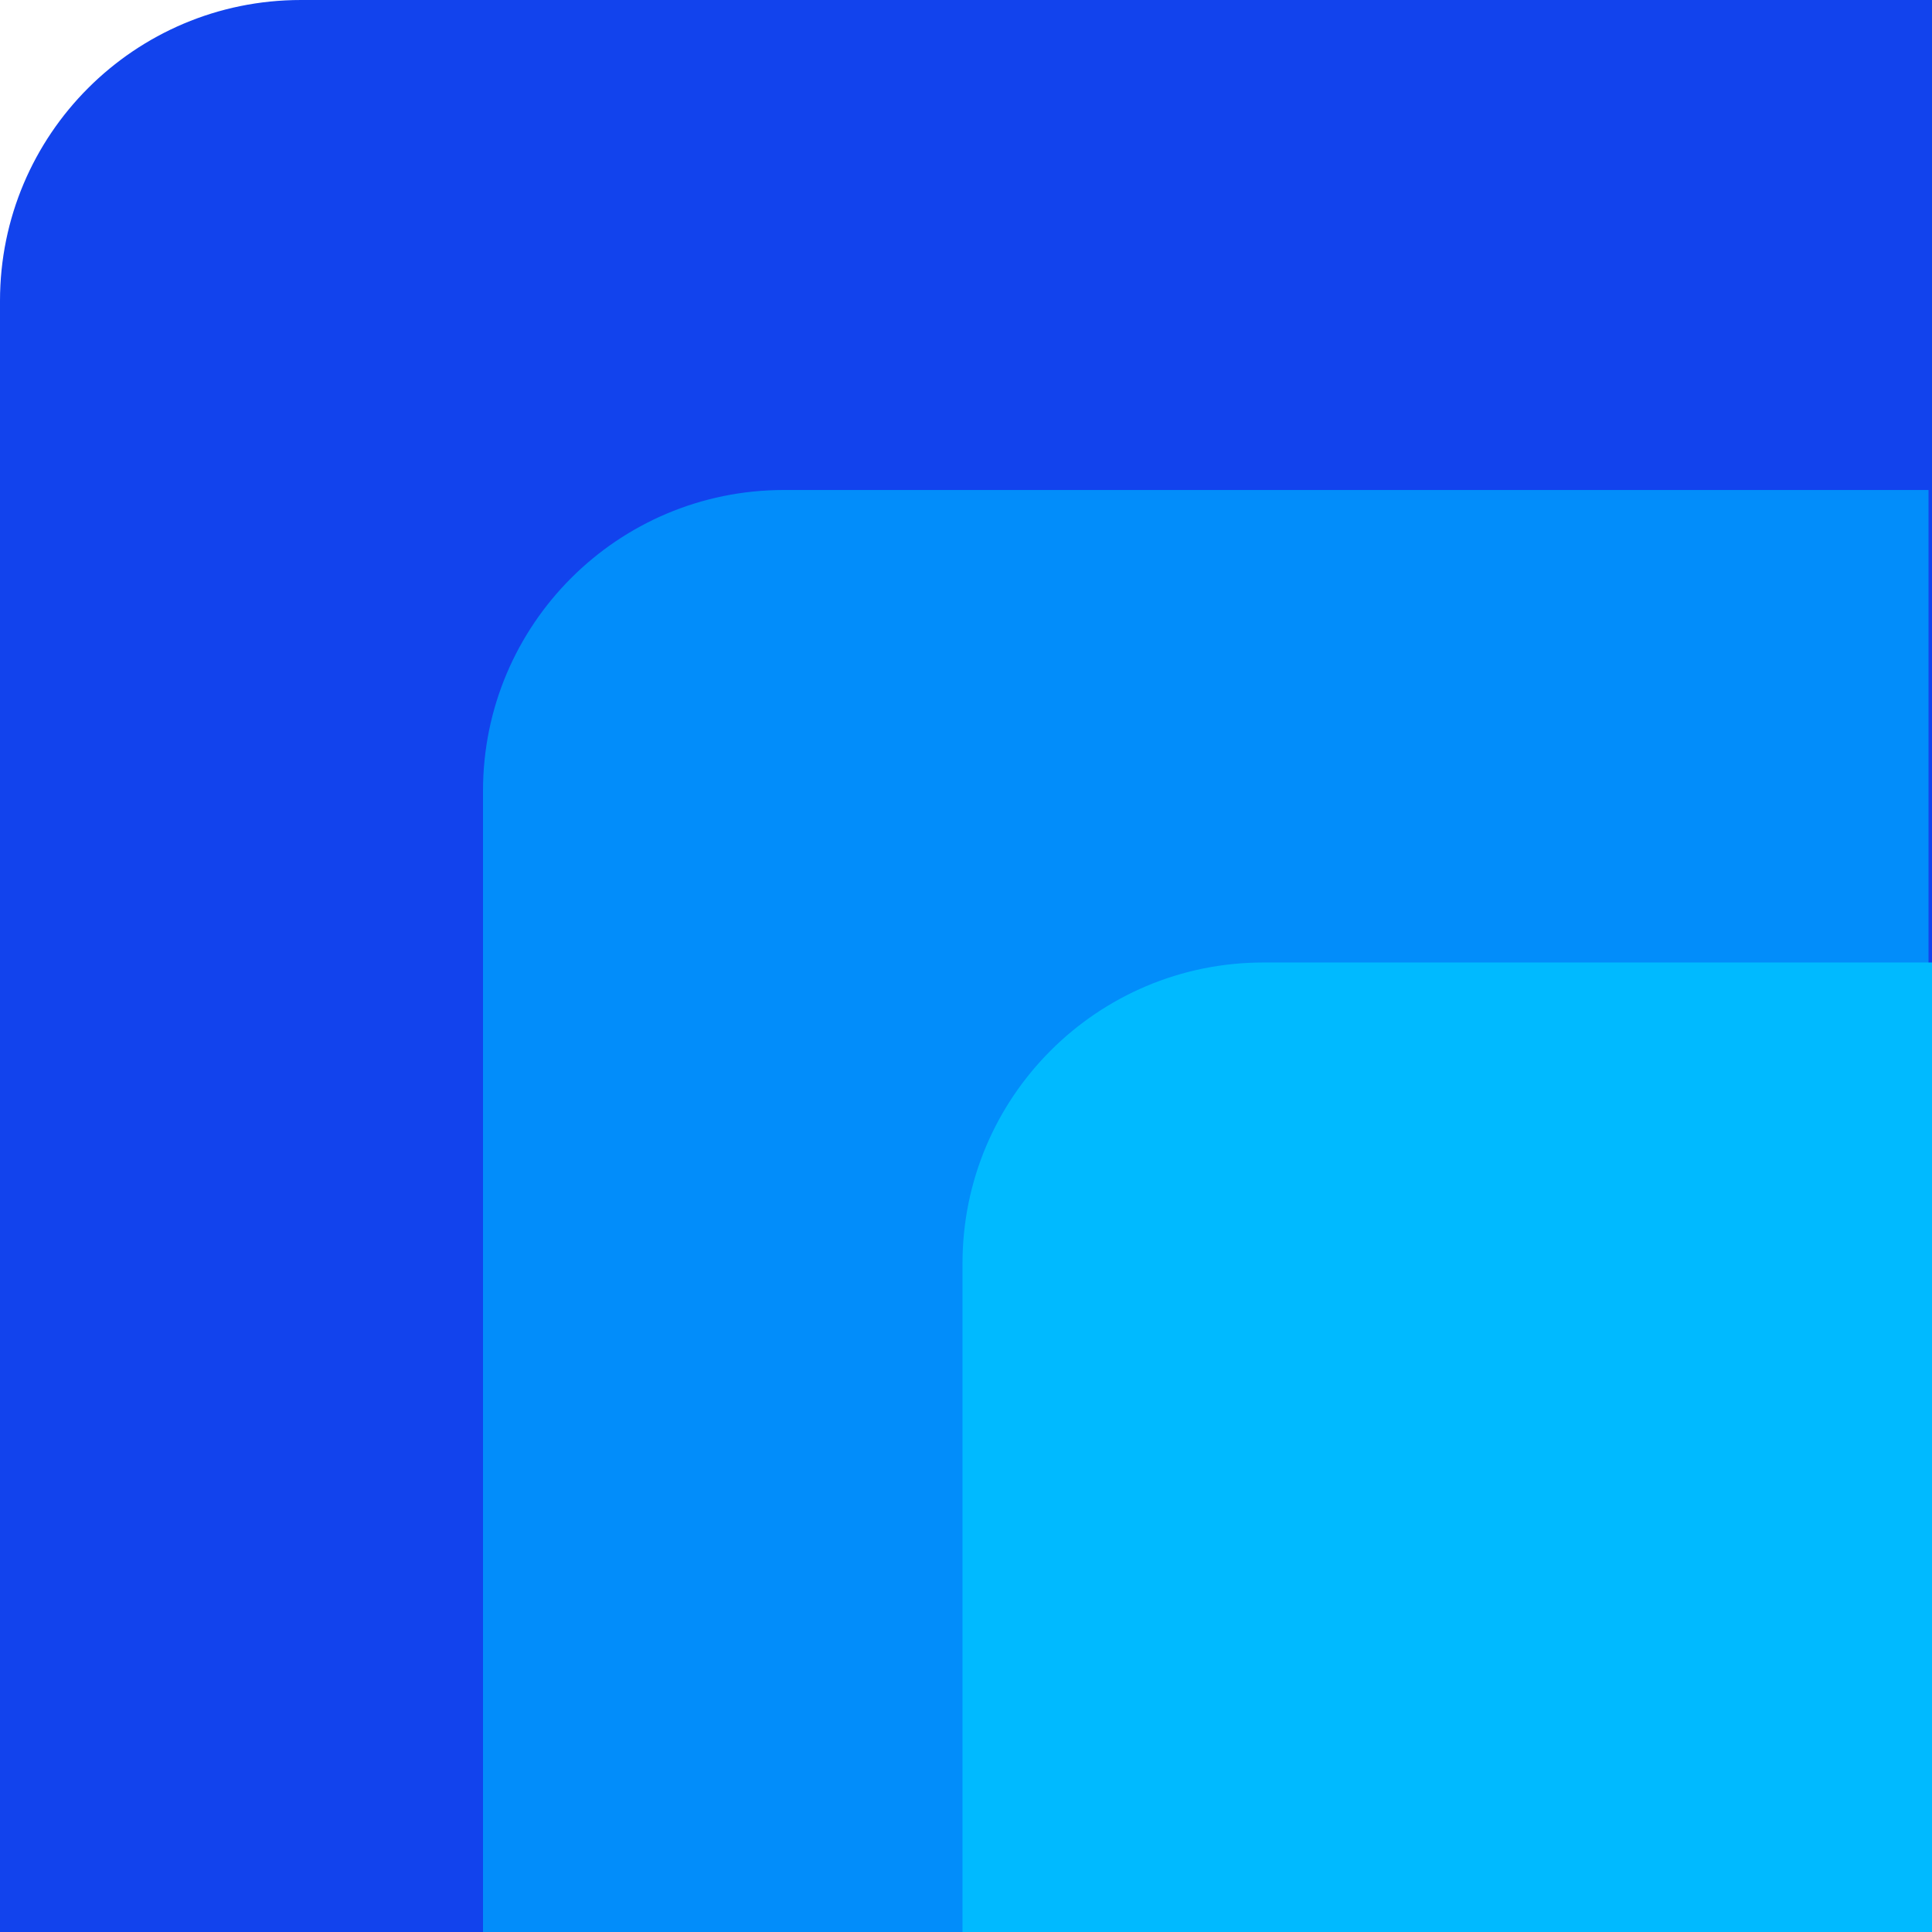
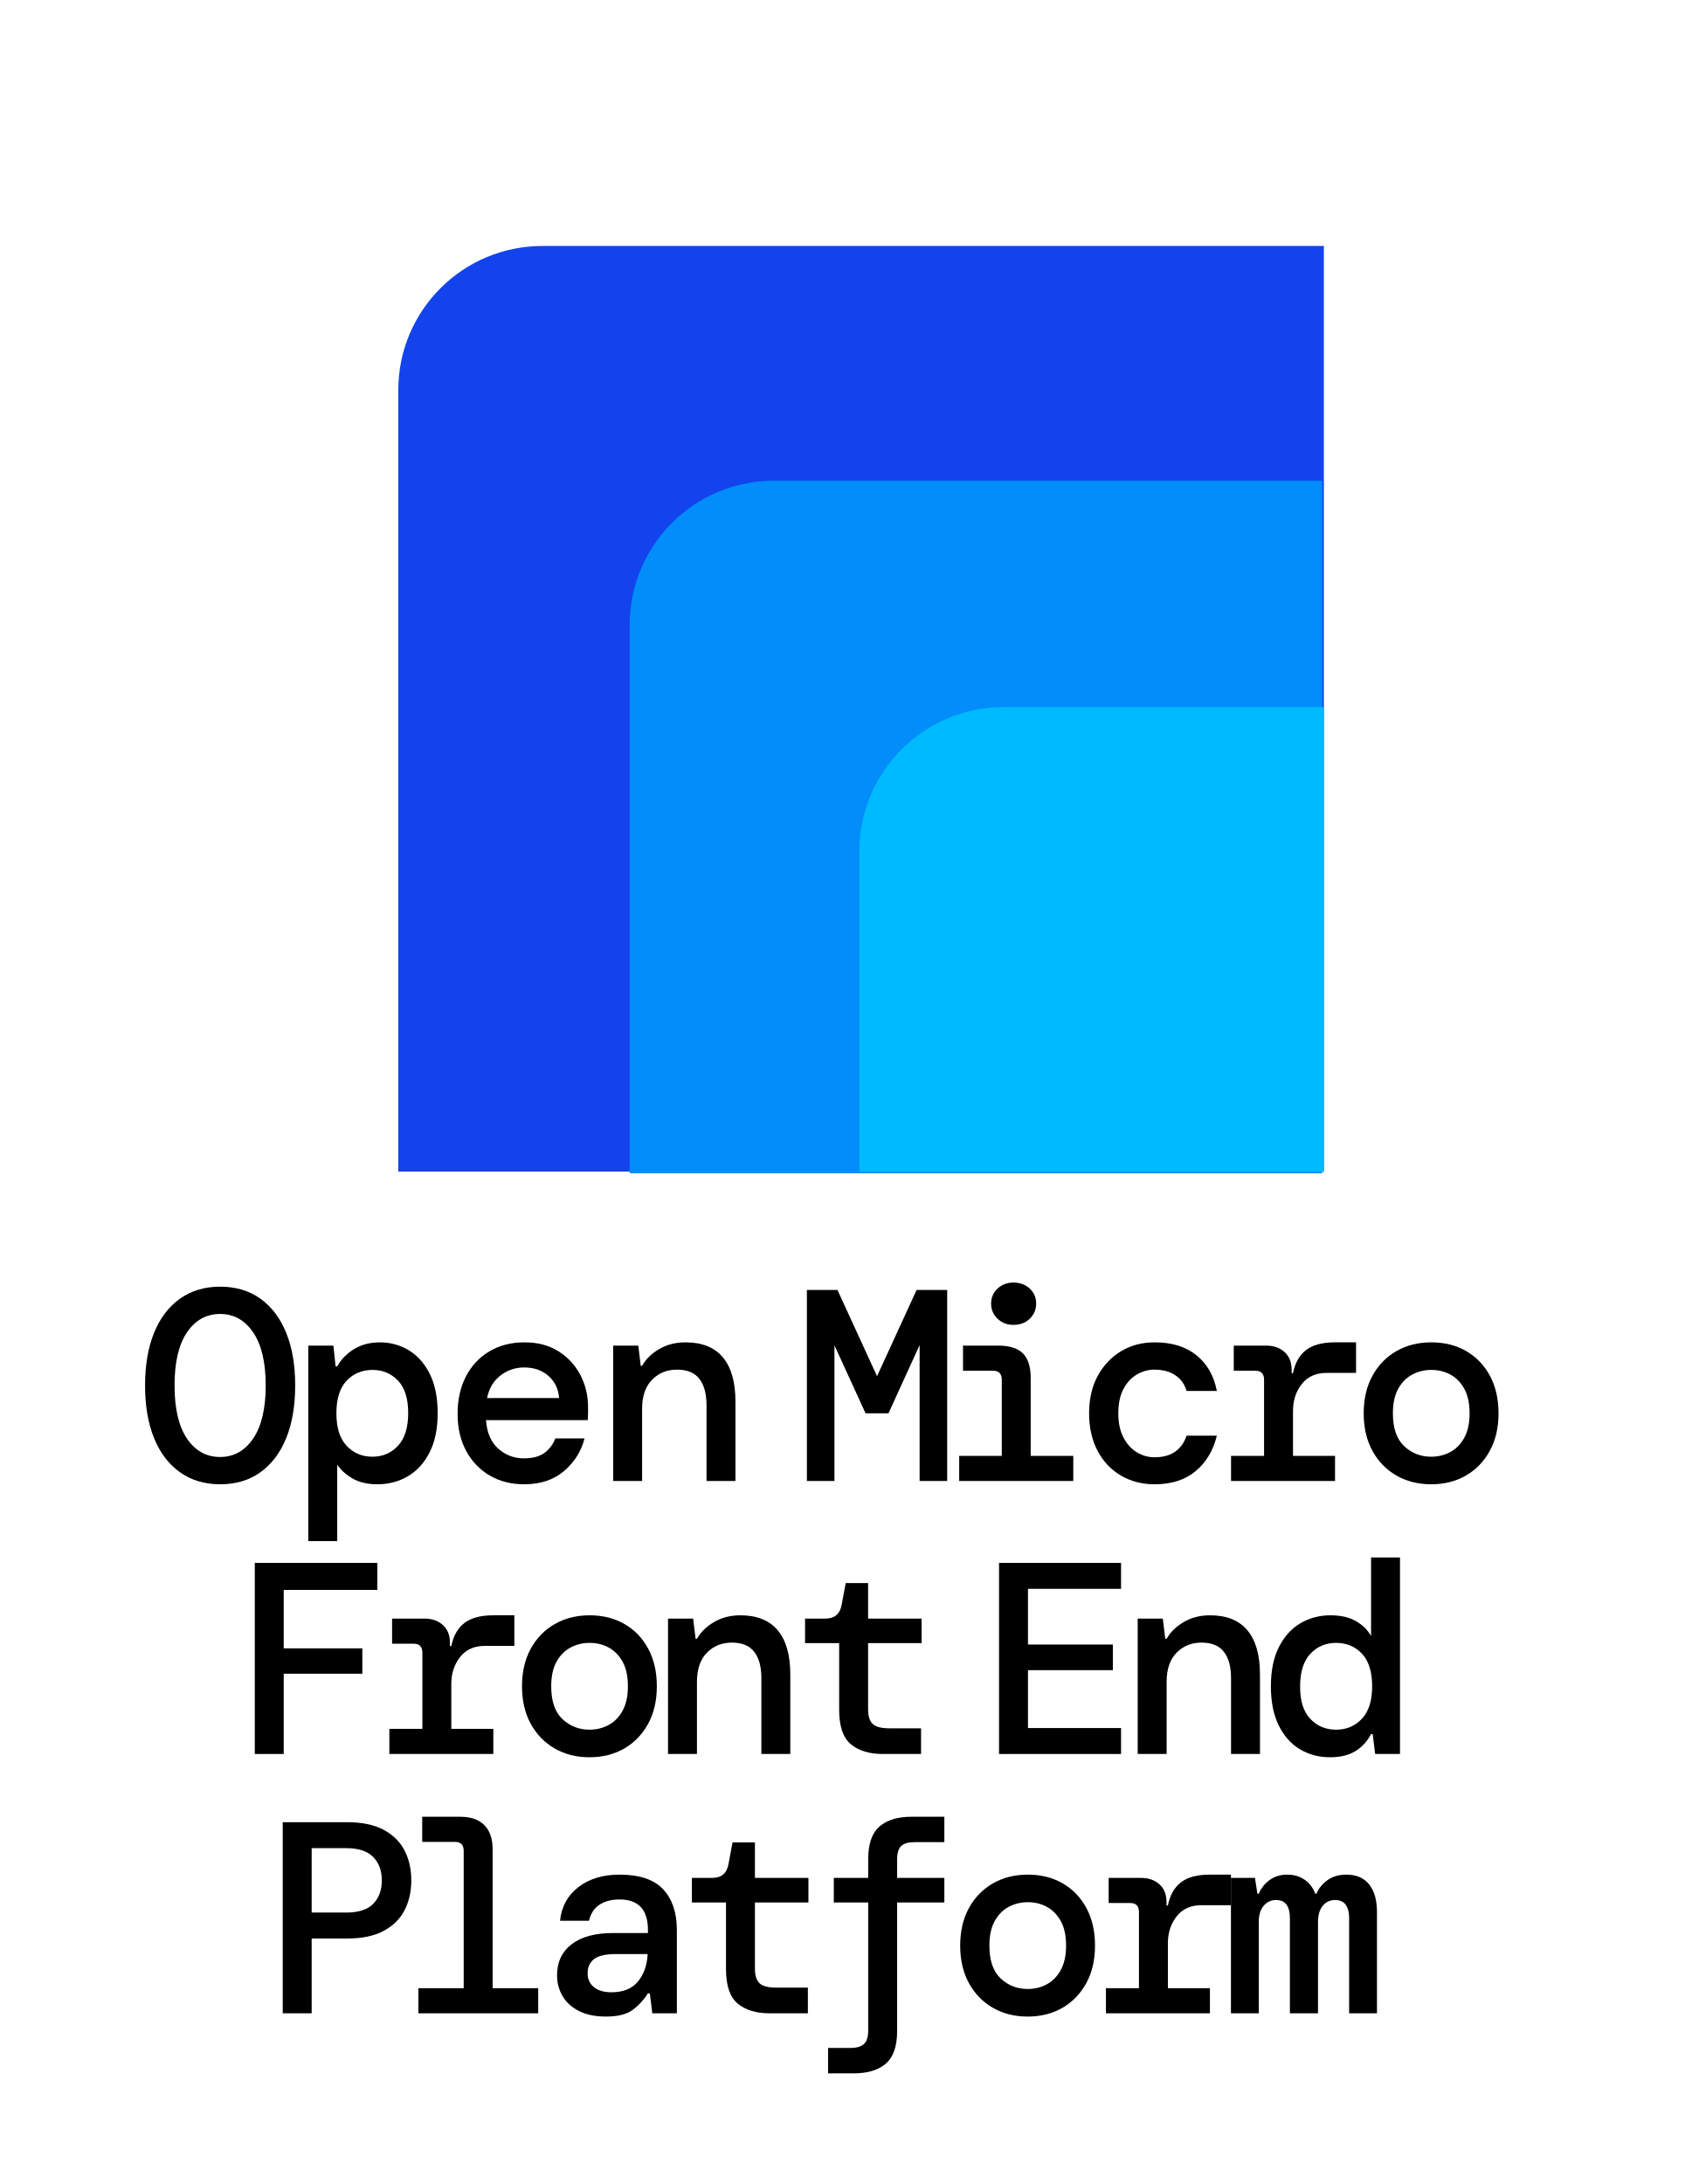
- <svg xmlns="http://www.w3.org/2000/svg" width="101.955mm" height="101.955mm" viewBox="0 0 101.955 101.955" version="1.1" id="svg5">
-   <defs id="defs2">
-     </defs>
-   <g id="layer1" transform="translate(-56.88806,-188.7649)">
-     <path id="rect2727" style="fill:#1243ed;stroke-width:0.265" d="M 72.763,188.765 H 158.843 V 290.72 H 56.888 v -86.08 a 15.875,15.875 135 0 1 15.875,-15.875 z" />
+ <svg xmlns="http://www.w3.org/2000/svg" id="Layer_1" data-name="Layer 1" viewBox="0 0 500 640.08">
+   <defs>
+     <style>
+       .cls-1 {
+         fill: #028dfa;
+       }
+ 
+       .cls-2 {
+         fill: #00baff;
+       }
+ 
+       .cls-3 {
+         fill: #1243ed;
+       }
+     </style>
+   </defs>
+   <g>
+     <path d="M64.52,435.01c-4.53,0-8.45-1.17-11.76-3.52-3.31-2.35-5.84-5.68-7.6-10-1.76-4.32-2.64-9.47-2.64-15.44s.88-11.12,2.64-15.44c1.76-4.32,4.29-7.65,7.6-10,3.31-2.35,7.23-3.52,11.76-3.52s8.52,1.17,11.8,3.52c3.28,2.35,5.8,5.68,7.56,10,1.76,4.32,2.64,9.47,2.64,15.44s-.88,11.12-2.64,15.44c-1.76,4.32-4.28,7.65-7.56,10-3.28,2.35-7.21,3.52-11.8,3.52ZM64.52,427.01c4,0,7.23-1.8,9.68-5.4,2.45-3.6,3.68-8.79,3.68-15.56s-1.23-11.96-3.68-15.56c-2.45-3.6-5.68-5.4-9.68-5.4s-7.29,1.8-9.72,5.4c-2.43,3.6-3.64,8.79-3.64,15.56s1.21,11.96,3.64,15.56c2.43,3.6,5.67,5.4,9.72,5.4Z" />
+     <path d="M90.36,451.65v-57.28h7.36l.64,6.08h.48c1.07-1.97,2.68-3.64,4.84-5,2.16-1.36,4.73-2.04,7.72-2.04s5.92.79,8.48,2.36c2.56,1.57,4.6,3.89,6.12,6.96,1.52,3.07,2.28,6.89,2.28,11.48s-.79,8.35-2.36,11.44c-1.57,3.09-3.69,5.43-6.36,7-2.67,1.57-5.65,2.36-8.96,2.36-2.93,0-5.39-.59-7.36-1.76-1.97-1.17-3.44-2.51-4.4-4v22.4h-8.48ZM109.16,426.93c2.99,0,5.48-1.07,7.48-3.2,2-2.13,3-5.33,3-9.6s-1-7.44-3-9.52c-2-2.08-4.49-3.12-7.48-3.12s-5.56,1.05-7.56,3.16c-2,2.11-3,5.29-3,9.56s1,7.39,3,9.52c2,2.13,4.52,3.2,7.56,3.2Z" />
+     <path d="M153.64,435.01c-3.84,0-7.23-.87-10.16-2.6-2.93-1.73-5.23-4.15-6.88-7.24-1.65-3.09-2.48-6.69-2.48-10.8s.81-7.81,2.44-10.96c1.63-3.15,3.92-5.6,6.88-7.36s6.39-2.64,10.28-2.64,7.15.87,9.92,2.6c2.77,1.73,4.92,4.04,6.44,6.92s2.28,6.05,2.28,9.52v1.72c0,.61-.03,1.29-.08,2.04h-29.84c.27,3.68,1.47,6.47,3.6,8.36,2.13,1.89,4.64,2.84,7.52,2.84,2.51,0,4.49-.52,5.96-1.56,1.47-1.04,2.55-2.47,3.24-4.28h8.56c-.96,3.79-2.96,6.97-6,9.56-3.04,2.59-6.93,3.88-11.68,3.88ZM153.64,400.77c-2.61,0-4.93.79-6.96,2.36-2.03,1.57-3.33,3.77-3.92,6.6h21.12c-.21-2.67-1.25-4.83-3.12-6.48-1.87-1.65-4.24-2.48-7.12-2.48Z" />
+     <path d="M179.72,434.05v-39.68h7.36l.72,5.92h.4c1.07-1.92,2.72-3.55,4.96-4.88s4.83-2,7.76-2c4.85,0,8.51,1.47,10.96,4.4,2.45,2.93,3.68,7.25,3.68,12.96v23.28h-8.48v-22.24c0-3.31-.69-5.87-2.08-7.68-1.39-1.81-3.57-2.72-6.56-2.72s-5.37.99-7.32,2.96c-1.95,1.97-2.92,4.83-2.92,8.56v21.12h-8.48Z" />
+     <path d="M236.5,434.05v-56h8.96l11.6,25.28,11.6-25.28h8.96v56h-8.08v-39.84l-9.12,20h-6.72l-9.12-19.92v39.76h-8.08Z" />
+     <path d="M281.14,434.05v-7.36h12.48v-22.32c0-1.76-.85-2.64-2.56-2.64h-8.8v-7.36h10.32c3.31,0,5.72.76,7.24,2.28,1.52,1.52,2.28,3.93,2.28,7.24v22.8h12.48v7.36h-33.44ZM297.06,388.29c-1.87,0-3.43-.6-4.68-1.8-1.25-1.2-1.88-2.68-1.88-4.44s.63-3.23,1.88-4.4c1.25-1.17,2.81-1.76,4.68-1.76s3.51.59,4.76,1.76c1.25,1.17,1.88,2.64,1.88,4.4s-.63,3.24-1.88,4.44c-1.25,1.2-2.84,1.8-4.76,1.8Z" />
+     <path d="M338.42,435.01c-3.68,0-6.97-.85-9.88-2.56-2.91-1.71-5.19-4.12-6.84-7.24-1.65-3.12-2.48-6.79-2.48-11s.84-7.87,2.52-10.96c1.68-3.09,3.96-5.51,6.84-7.24,2.88-1.73,6.16-2.6,9.84-2.6,5.07,0,9.16,1.27,12.28,3.8,3.12,2.53,5.11,6.01,5.96,10.44h-8.88c-.53-1.92-1.61-3.44-3.24-4.56-1.63-1.12-3.69-1.68-6.2-1.68-1.81,0-3.53.48-5.16,1.44-1.63.96-2.93,2.39-3.92,4.28-.99,1.89-1.48,4.25-1.48,7.08s.49,5.12,1.48,7.04c.99,1.92,2.29,3.37,3.92,4.36,1.63.99,3.35,1.48,5.16,1.48,2.56,0,4.61-.56,6.16-1.68,1.55-1.12,2.64-2.67,3.28-4.64h8.88c-1.07,4.37-3.15,7.84-6.24,10.4-3.09,2.56-7.09,3.84-12,3.84Z" />
+     <path d="M360.82,434.05v-7.36h9.68v-22.32c0-1.76-.85-2.64-2.56-2.64h-6.32v-7.36h9.52c2.19,0,3.97.63,5.36,1.88,1.39,1.25,2.08,3,2.08,5.24v.96h.4c.59-2.99,1.85-5.24,3.8-6.76,1.95-1.52,4.79-2.28,8.52-2.28h6.16v8.96h-8.64c-3.15,0-5.57,1.09-7.28,3.28-1.71,2.19-2.56,4.8-2.56,7.84v13.2h12.32v7.36h-30.48Z" />
+     <path d="M419.46,435.01c-3.79,0-7.17-.85-10.16-2.56-2.99-1.71-5.33-4.12-7.04-7.24-1.71-3.12-2.56-6.79-2.56-11s.85-7.88,2.56-11c1.71-3.12,4.05-5.53,7.04-7.24,2.99-1.71,6.4-2.56,10.24-2.56s7.24.85,10.2,2.56c2.96,1.71,5.28,4.12,6.96,7.24s2.52,6.79,2.52,11-.85,7.88-2.56,11c-1.71,3.12-4.04,5.53-7,7.24-2.96,1.71-6.36,2.56-10.2,2.56ZM419.46,426.93c2.03,0,3.89-.45,5.6-1.36,1.71-.91,3.08-2.31,4.12-4.2,1.04-1.89,1.56-4.28,1.56-7.16s-.52-5.33-1.56-7.2c-1.04-1.87-2.4-3.25-4.08-4.16-1.68-.91-3.53-1.36-5.56-1.36s-3.89.45-5.6,1.36c-1.71.91-3.08,2.29-4.12,4.16-1.04,1.87-1.56,4.27-1.56,7.2,0,4.37,1.11,7.59,3.32,9.64,2.21,2.05,4.84,3.08,7.88,3.08Z" />
+     <path d="M74.68,514.05v-56h35.92v7.92h-27.44v17.12h23.04v7.44h-23.04v23.52h-8.48Z" />
+     <path d="M114.12,514.05v-7.36h9.68v-22.32c0-1.76-.85-2.64-2.56-2.64h-6.32v-7.36h9.52c2.19,0,3.97.63,5.36,1.88,1.39,1.25,2.08,3,2.08,5.24v.96h.4c.59-2.99,1.85-5.24,3.8-6.76,1.95-1.52,4.79-2.28,8.52-2.28h6.16v8.96h-8.64c-3.15,0-5.57,1.09-7.28,3.28-1.71,2.19-2.56,4.8-2.56,7.84v13.2h12.32v7.36h-30.48Z" />
+     <path d="M172.76,515.01c-3.79,0-7.17-.85-10.16-2.56-2.99-1.71-5.33-4.12-7.04-7.24-1.71-3.12-2.56-6.79-2.56-11s.85-7.88,2.56-11c1.71-3.12,4.05-5.53,7.04-7.24,2.99-1.71,6.4-2.56,10.24-2.56s7.24.85,10.2,2.56c2.96,1.71,5.28,4.12,6.96,7.24,1.68,3.12,2.52,6.79,2.52,11s-.85,7.88-2.56,11c-1.71,3.12-4.04,5.53-7,7.24-2.96,1.71-6.36,2.56-10.2,2.56ZM172.76,506.93c2.03,0,3.89-.45,5.6-1.36,1.71-.91,3.08-2.31,4.12-4.2,1.04-1.89,1.56-4.28,1.56-7.16s-.52-5.33-1.56-7.2c-1.04-1.87-2.4-3.25-4.08-4.16-1.68-.91-3.53-1.36-5.56-1.36s-3.89.45-5.6,1.36c-1.71.91-3.08,2.29-4.12,4.16-1.04,1.87-1.56,4.27-1.56,7.2,0,4.37,1.11,7.59,3.32,9.64,2.21,2.05,4.84,3.08,7.88,3.08Z" />
+     <path d="M195.8,514.05v-39.68h7.36l.72,5.92h.4c1.07-1.92,2.72-3.55,4.96-4.88,2.24-1.33,4.83-2,7.76-2,4.85,0,8.51,1.47,10.96,4.4,2.45,2.93,3.68,7.25,3.68,12.96v23.28h-8.48v-22.24c0-3.31-.69-5.87-2.08-7.68-1.39-1.81-3.57-2.72-6.56-2.72s-5.37.99-7.32,2.96c-1.95,1.97-2.92,4.83-2.92,8.56v21.12h-8.48Z" />
+     <path d="M258.68,514.05c-3.89,0-6.99-.95-9.28-2.84-2.29-1.89-3.44-5.27-3.44-10.12v-19.52h-10v-7.2h5.92c2.72,0,4.32-1.33,4.8-4l1.2-6.4h6.56v10.4h15.68v7.2h-15.68v19.36c0,2.08.47,3.53,1.4,4.36.93.83,2.55,1.24,4.84,1.24h9.28v7.52h-11.28Z" />
+     <path d="M292.82,514.05v-56h35.76v7.6h-27.28v16.32h24.88v7.52h-24.88v16.96h27.28v7.6h-35.76Z" />
+     <path d="M333.46,514.05v-39.68h7.36l.72,5.92h.4c1.07-1.92,2.72-3.55,4.96-4.88,2.24-1.33,4.83-2,7.76-2,4.85,0,8.51,1.47,10.96,4.4,2.45,2.93,3.68,7.25,3.68,12.96v23.28h-8.48v-22.24c0-3.31-.69-5.87-2.08-7.68-1.39-1.81-3.57-2.72-6.56-2.72s-5.37.99-7.32,2.96c-1.95,1.97-2.92,4.83-2.92,8.56v21.12h-8.48Z" />
+     <path d="M389.86,515.01c-3.31,0-6.27-.79-8.88-2.36-2.61-1.57-4.68-3.91-6.2-7-1.52-3.09-2.28-6.91-2.28-11.44s.77-8.35,2.32-11.44c1.55-3.09,3.64-5.43,6.28-7,2.64-1.57,5.59-2.36,8.84-2.36,3.04,0,5.55.57,7.52,1.72,1.97,1.15,3.44,2.6,4.4,4.36v-23.04h8.48v57.6h-7.28l-.72-5.84h-.48c-1.07,2.08-2.57,3.73-4.52,4.96-1.95,1.23-4.44,1.84-7.48,1.84ZM391.62,506.93c3.04,0,5.56-1.07,7.56-3.2,2-2.13,3-5.31,3-9.52s-1-7.45-3-9.56c-2-2.11-4.52-3.16-7.56-3.16s-5.56,1.07-7.56,3.2c-2,2.13-3,5.33-3,9.6s1,7.37,3,9.48c2,2.11,4.52,3.16,7.56,3.16Z" />
+     <path d="M82.87,590.05v-56h18.96c4.27,0,7.79.73,10.56,2.2,2.77,1.47,4.83,3.48,6.16,6.04,1.33,2.56,2,5.49,2,8.8s-.67,6.24-2,8.8c-1.33,2.56-3.39,4.57-6.16,6.04-2.77,1.47-6.29,2.2-10.56,2.2h-10.48v21.92h-8.48ZM91.35,560.53h10.08c3.63,0,6.28-.85,7.96-2.56,1.68-1.71,2.52-4,2.52-6.88s-.84-5.11-2.52-6.84c-1.68-1.73-4.33-2.6-7.96-2.6h-10.08v18.88Z" />
+     <path d="M122.63,590.05v-7.36h13.28v-40.24c0-1.76-.85-2.64-2.56-2.64h-9.6v-7.36h11.12c3.09,0,5.45.81,7.08,2.44,1.63,1.63,2.44,3.99,2.44,7.08v40.72h13.36v7.36h-35.12Z" />
+     <path d="M177.59,591.01c-3.15,0-5.79-.55-7.92-1.64-2.13-1.09-3.73-2.56-4.8-4.4-1.07-1.84-1.6-3.85-1.6-6.04,0-3.89,1.43-6.93,4.28-9.12,2.85-2.19,6.89-3.28,12.12-3.28h10.24v-.88c0-5.97-2.77-8.96-8.32-8.96-2.29,0-4.23.49-5.8,1.48-1.57.99-2.63,2.57-3.16,4.76h-8.48c.43-4.16,2.23-7.45,5.4-9.88,3.17-2.43,7.19-3.64,12.04-3.64,5.87,0,10.13,1.44,12.8,4.32,2.67,2.88,4,6.85,4,11.92v24.4h-7.2l-.72-5.84h-.56c-1.17,1.87-2.64,3.47-4.4,4.8-1.76,1.33-4.4,2-7.92,2ZM179.19,583.89c3.47,0,6.07-1.05,7.8-3.16,1.73-2.11,2.68-4.79,2.84-8.04h-9.28c-3.04,0-5.19.49-6.44,1.48-1.25.99-1.88,2.36-1.88,4.12s.63,3.13,1.88,4.12c1.25.99,2.95,1.48,5.08,1.48Z" />
+     <path d="M225.51,590.05c-3.89,0-6.99-.95-9.28-2.84-2.29-1.89-3.44-5.27-3.44-10.12v-19.52h-10v-7.2h5.92c2.72,0,4.32-1.33,4.8-4l1.2-6.4h6.56v10.4h15.68v7.2h-15.68v19.36c0,2.08.47,3.53,1.4,4.36.93.83,2.55,1.24,4.84,1.24h9.28v7.52h-11.28Z" />
+     <path d="M242.71,607.65v-7.44h6.48c1.87,0,3.21-.39,4.04-1.16.83-.77,1.24-2.07,1.24-3.88v-37.6h-10.08v-7.2h10.08v-5.52c0-4.43,1.09-7.6,3.28-9.52,2.19-1.92,5.31-2.88,9.36-2.88h9.68v7.44h-8.64c-1.87,0-3.2.37-4,1.12-.8.75-1.2,2.05-1.2,3.92v5.44h13.84v7.2h-13.84v37.68c0,4.43-1.09,7.6-3.28,9.52-2.19,1.92-5.33,2.88-9.44,2.88h-7.52Z" />
+     <path d="M301.19,591.01c-3.79,0-7.17-.85-10.16-2.56-2.99-1.71-5.33-4.12-7.04-7.24-1.71-3.12-2.56-6.79-2.56-11s.85-7.88,2.56-11c1.71-3.12,4.05-5.53,7.04-7.24,2.99-1.71,6.4-2.56,10.24-2.56s7.24.85,10.2,2.56c2.96,1.71,5.28,4.12,6.96,7.24,1.68,3.12,2.52,6.79,2.52,11s-.85,7.88-2.56,11c-1.71,3.12-4.04,5.53-7,7.24-2.96,1.71-6.36,2.56-10.2,2.56ZM301.19,582.93c2.03,0,3.89-.45,5.6-1.36,1.71-.91,3.08-2.31,4.12-4.2,1.04-1.89,1.56-4.28,1.56-7.16s-.52-5.33-1.56-7.2c-1.04-1.87-2.4-3.25-4.08-4.16-1.68-.91-3.53-1.36-5.56-1.36s-3.89.45-5.6,1.36c-1.71.91-3.08,2.29-4.12,4.16-1.04,1.87-1.56,4.27-1.56,7.2,0,4.37,1.11,7.59,3.32,9.64,2.21,2.05,4.84,3.08,7.88,3.08Z" />
+     <path d="M324.15,590.05v-7.36h9.68v-22.32c0-1.76-.85-2.64-2.56-2.64h-6.32v-7.36h9.52c2.19,0,3.97.63,5.36,1.88,1.39,1.25,2.08,3,2.08,5.24v.96h.4c.59-2.99,1.85-5.24,3.8-6.76,1.95-1.52,4.79-2.28,8.52-2.28h6.16v8.96h-8.64c-3.15,0-5.57,1.09-7.28,3.28-1.71,2.19-2.56,4.8-2.56,7.84v13.2h12.32v7.36h-30.48Z" />
+     <path d="M360.79,590.05v-39.68h7.04l.72,4.64h.4c.69-1.65,1.76-3,3.2-4.04s3.15-1.56,5.12-1.56,3.6.48,5.04,1.44,2.51,2.35,3.2,4.16h.32c.69-1.6,1.79-2.93,3.28-4,1.49-1.07,3.33-1.6,5.52-1.6,2.93,0,5.16.96,6.68,2.88s2.28,4.61,2.28,8.08v29.68h-8.16v-28c0-1.6-.33-2.87-1-3.8-.67-.93-1.72-1.4-3.16-1.4s-2.63.56-3.56,1.68c-.93,1.12-1.4,2.69-1.4,4.72v26.8h-8.24v-28c0-1.6-.32-2.87-.96-3.8-.64-.93-1.68-1.4-3.12-1.4s-2.64.56-3.6,1.68c-.96,1.12-1.44,2.69-1.44,4.72v26.8h-8.16Z" />
  </g>
-   <g id="layer2" transform="translate(-56.88806,-188.7649)">
-     <path id="rect6963" style="fill:#028dfa;stroke-width:0.267" d="m 98.252,214.623 h 60.407 v 76.282 H 82.377 v -60.407 a 15.875,15.875 135 0 1 15.875,-15.875 z" />
+   <g id="layer1">
+     <path id="rect2727" class="cls-3" d="M158.98,72.09h229.05v271.29H116.74V114.33c0-23.33,18.91-42.24,42.24-42.24Z" />
  </g>
-   <g id="layer3" transform="translate(-56.88806,-188.7649)">
-     <path id="rect12826" style="fill:#00baff;stroke-width:0.232" d="m 123.556,239.558 h 35.287 v 51.162 h -51.162 l 0,-35.287 a 15.875,15.875 135 0 1 15.875,-15.875 z" />
+   <g id="layer2">
+     <path id="rect6963" class="cls-1" d="M226.8,140.89h160.74v202.98h-202.98v-160.74c0-23.33,18.91-42.24,42.24-42.24h0Z" />
+   </g>
+   <g id="layer3">
+     <path id="rect12826" class="cls-2" d="M294.13,207.24h93.9v136.14h-136.14v-93.9c0-23.33,18.91-42.24,42.24-42.24h0Z" />
  </g>
</svg>
